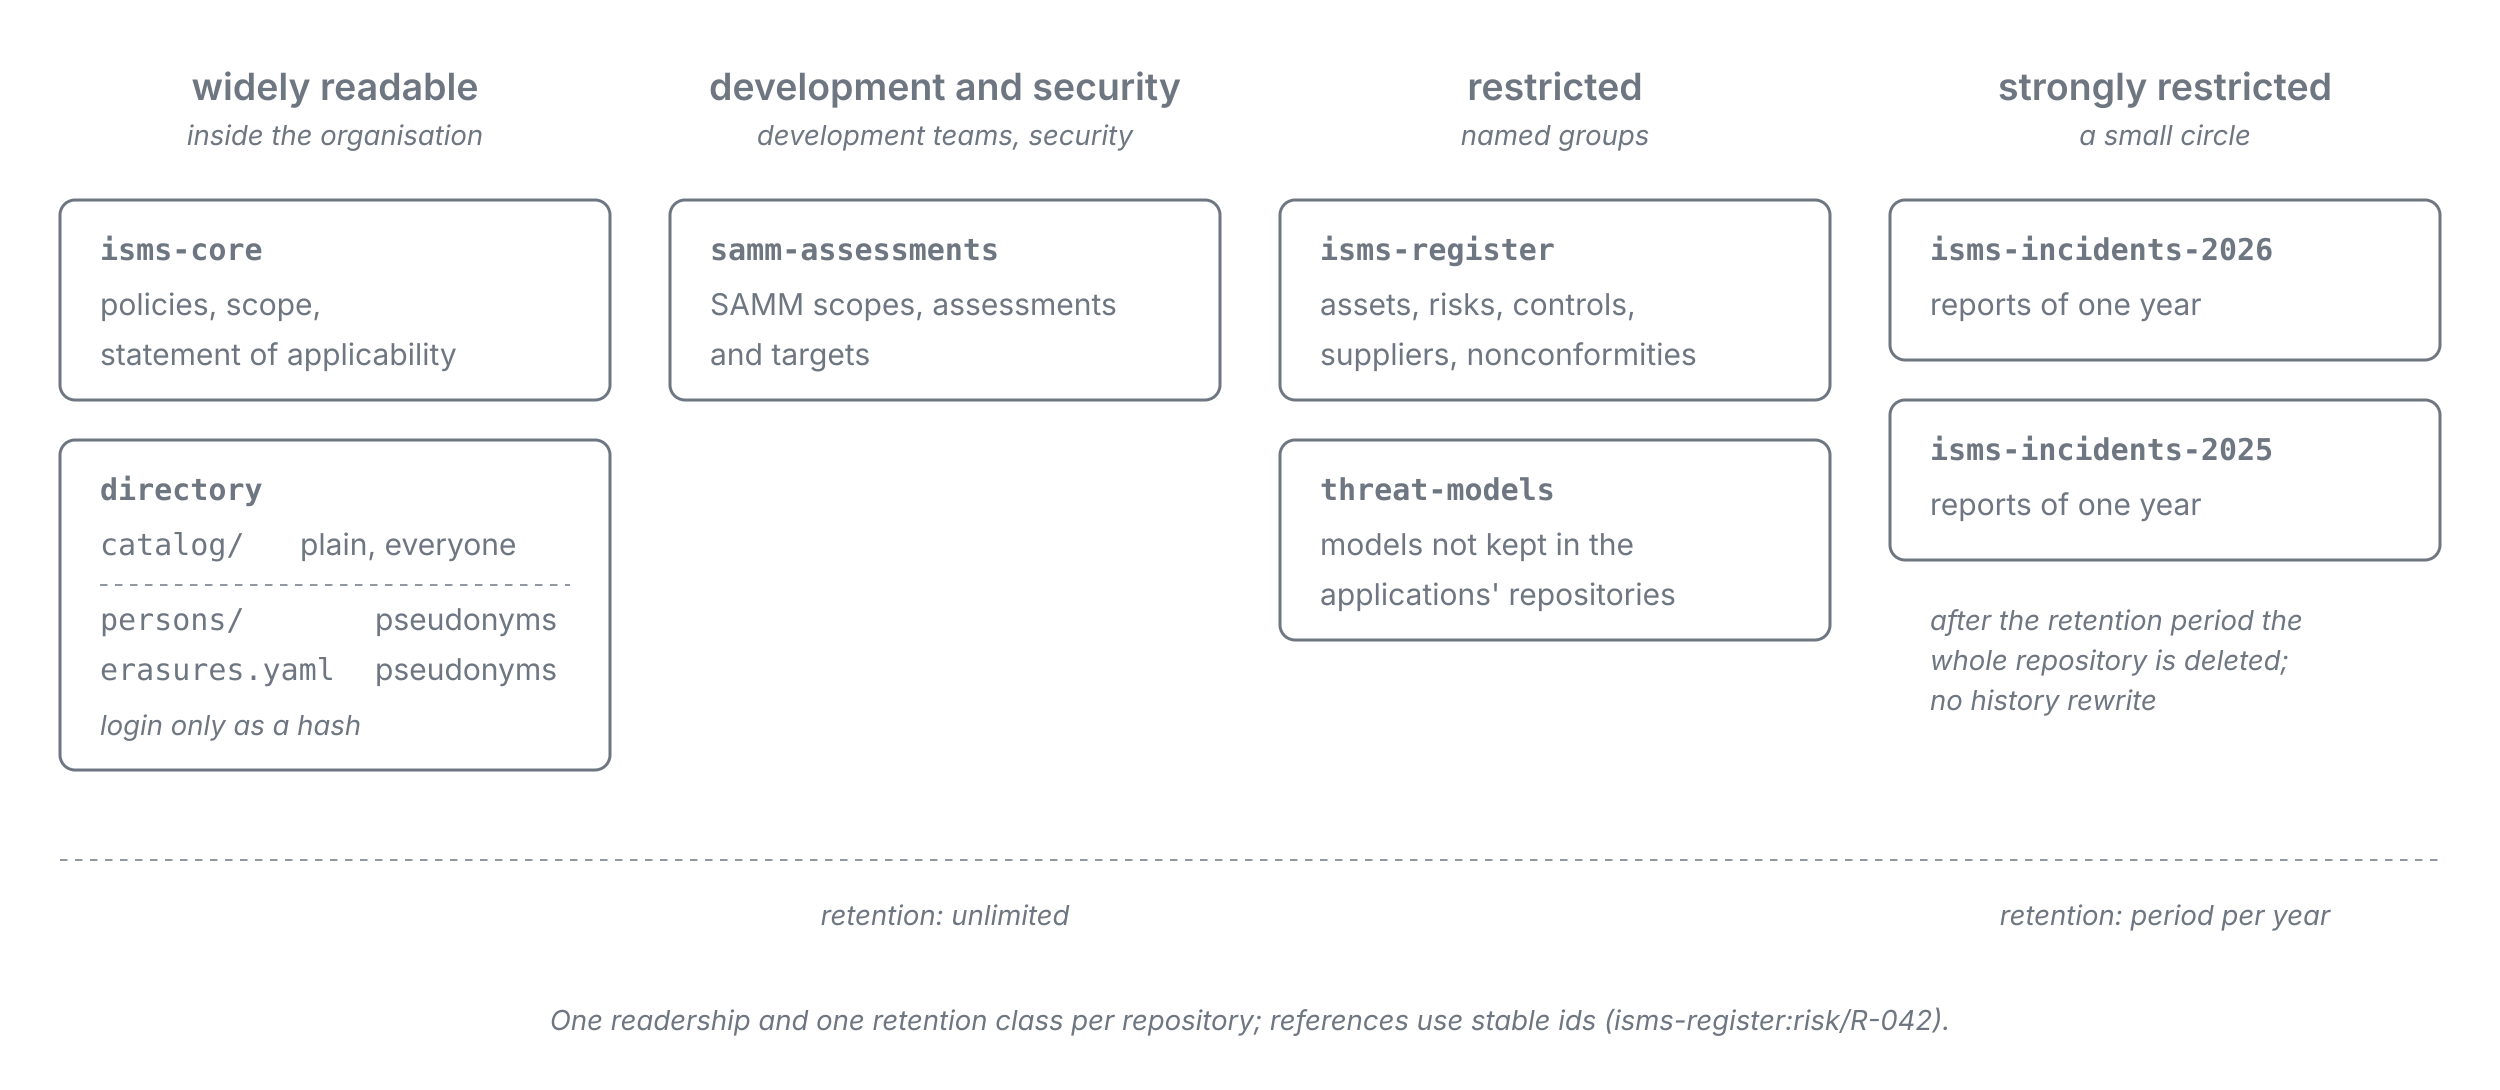
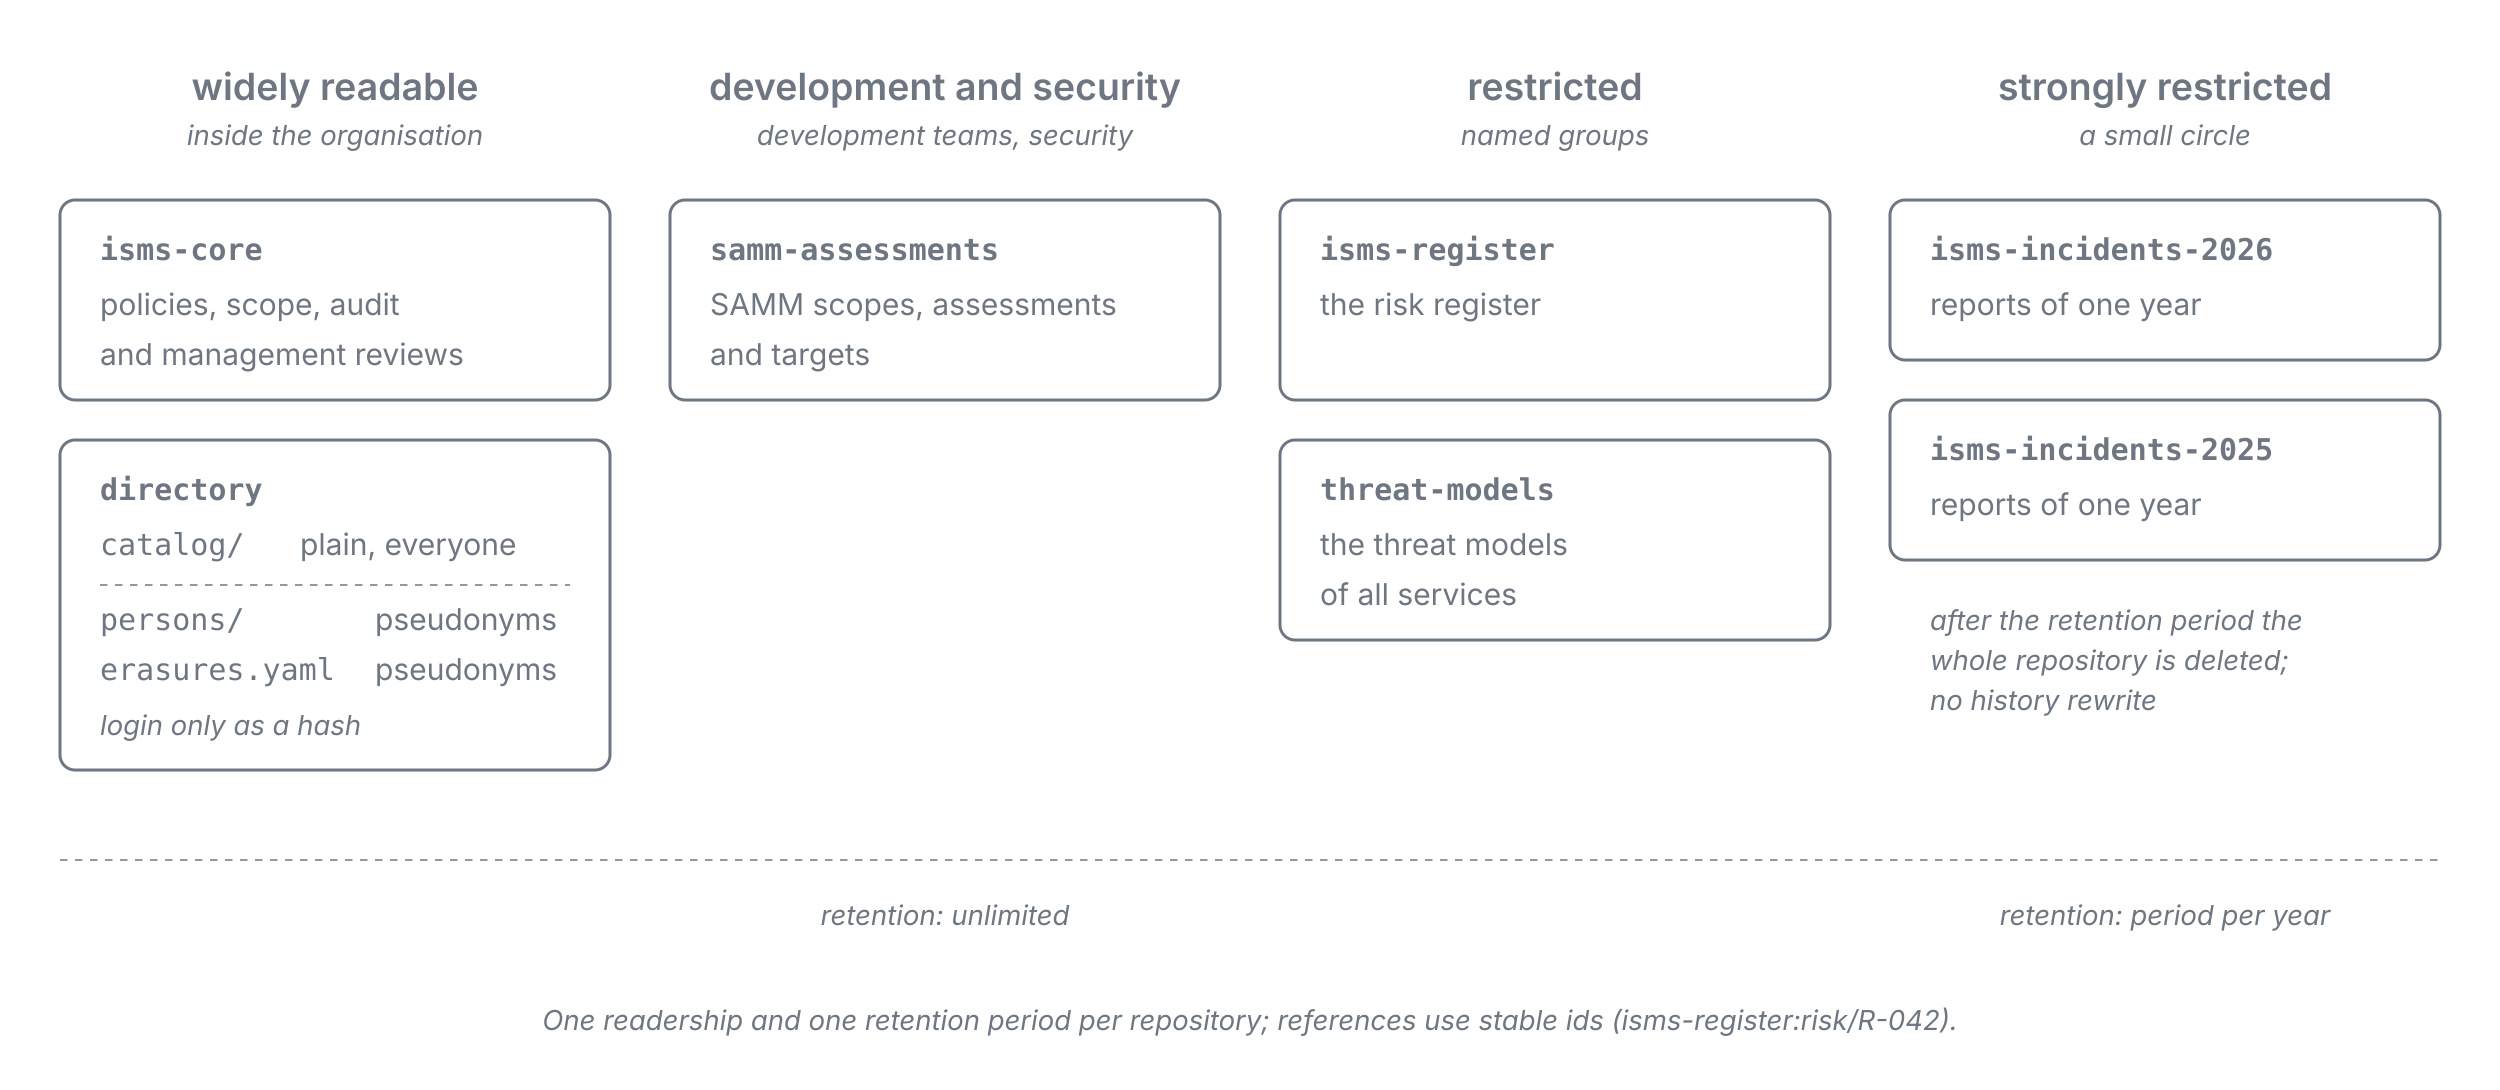
<svg xmlns="http://www.w3.org/2000/svg" viewBox="0 0 1000 436" role="img" aria-labelledby="title desc" font-family="ui-sans-serif, -apple-system, system-ui, 'Segoe UI', sans-serif">
  <defs>
    <style>
      .col-header { font-size: 15px; font-weight: 600; fill: #6e7681; text-anchor: middle; }
      .col-sub    { font-size: 11px; fill: #6e7681; text-anchor: middle; font-style: italic; }
      .stroke     { stroke: #6e7681; stroke-width: 1.2; fill: none; }
      .sep        { stroke: #6e7681; stroke-width: 0.6; stroke-dasharray: 3 3; }
      .item       { font-size: 12px; fill: #6e7681; font-family: ui-monospace, "SF Mono", Menlo, Consolas, monospace; }
      .item-bold  { font-size: 12px; font-weight: 700; fill: #6e7681; font-family: ui-monospace, "SF Mono", Menlo, Consolas, monospace; }
      .text       { font-size: 12px; fill: #6e7681; }
      .note       { font-size: 11px; fill: #6e7681; font-style: italic; }
      .caption    { font-size: 11px; fill: #6e7681; text-anchor: middle; font-style: italic; }
    </style>
  </defs>
  <text x="134" y="40" class="col-header">widely readable</text>
  <text x="134" y="58" class="col-sub">inside the organisation</text>
  <text x="378" y="40" class="col-header">development and security</text>
  <text x="378" y="58" class="col-sub">development teams, security</text>
  <text x="622" y="40" class="col-header">restricted</text>
  <text x="622" y="58" class="col-sub">named groups</text>
  <text x="866" y="40" class="col-header">strongly restricted</text>
  <text x="866" y="58" class="col-sub">a small circle</text>
  <rect class="stroke" x="24" y="80" width="220" height="80" rx="6" />
  <text x="40" y="104" class="item-bold">isms-core</text>
-   <text x="40" y="126" class="text">policies, scope,</text>
-   <text x="40" y="146" class="text">statement of applicability</text>
+   <text x="40" y="126" class="text">policies, scope, audit</text>
+   <text x="40" y="146" class="text">and management reviews</text>
  <rect class="stroke" x="24" y="176" width="220" height="132" rx="6" />
  <text x="40" y="200" class="item-bold">directory</text>
  <text x="40" y="222" class="item">catalog/</text>
  <text x="120" y="222" class="text">plain, everyone</text>
  <line class="sep" x1="40" y1="234" x2="228" y2="234" />
  <text x="40" y="252" class="item">persons/</text>
  <text x="150" y="252" class="text">pseudonyms</text>
  <text x="40" y="272" class="item">erasures.yaml</text>
  <text x="150" y="272" class="text">pseudonyms</text>
  <text x="40" y="294" class="note">login only as a hash</text>
  <rect class="stroke" x="268" y="80" width="220" height="80" rx="6" />
  <text x="284" y="104" class="item-bold">samm-assessments</text>
  <text x="284" y="126" class="text">SAMM scopes, assessments</text>
  <text x="284" y="146" class="text">and targets</text>
  <rect class="stroke" x="512" y="80" width="220" height="80" rx="6" />
  <text x="528" y="104" class="item-bold">isms-register</text>
-   <text x="528" y="126" class="text">assets, risks, controls,</text>
-   <text x="528" y="146" class="text">suppliers, nonconformities</text>
+   <text x="528" y="126" class="text">the risk register</text>
  <rect class="stroke" x="512" y="176" width="220" height="80" rx="6" />
  <text x="528" y="200" class="item-bold">threat-models</text>
-   <text x="528" y="222" class="text">models not kept in the</text>
-   <text x="528" y="242" class="text">applications' repositories</text>
+   <text x="528" y="222" class="text">the threat models</text>
+   <text x="528" y="242" class="text">of all services</text>
  <rect class="stroke" x="756" y="80" width="220" height="64" rx="6" />
  <text x="772" y="104" class="item-bold">isms-incidents-2026</text>
  <text x="772" y="126" class="text">reports of one year</text>
  <rect class="stroke" x="756" y="160" width="220" height="64" rx="6" />
  <text x="772" y="184" class="item-bold">isms-incidents-2025</text>
  <text x="772" y="206" class="text">reports of one year</text>
  <text x="772" y="252" class="note">after the retention period the</text>
  <text x="772" y="268" class="note">whole repository is deleted;</text>
  <text x="772" y="284" class="note">no history rewrite</text>
  <line class="sep" x1="24" y1="344" x2="976" y2="344" />
  <text x="378" y="370" class="col-sub">retention: unlimited</text>
  <text x="866" y="370" class="col-sub">retention: period per year</text>
-   <text x="500" y="412" class="caption">One readership and one retention class per repository; references use stable ids (isms-register:risk/R-042).</text>
+   <text x="500" y="412" class="caption">One readership and one retention period per repository; references use stable ids (isms-register:risk/R-042).</text>
</svg>
